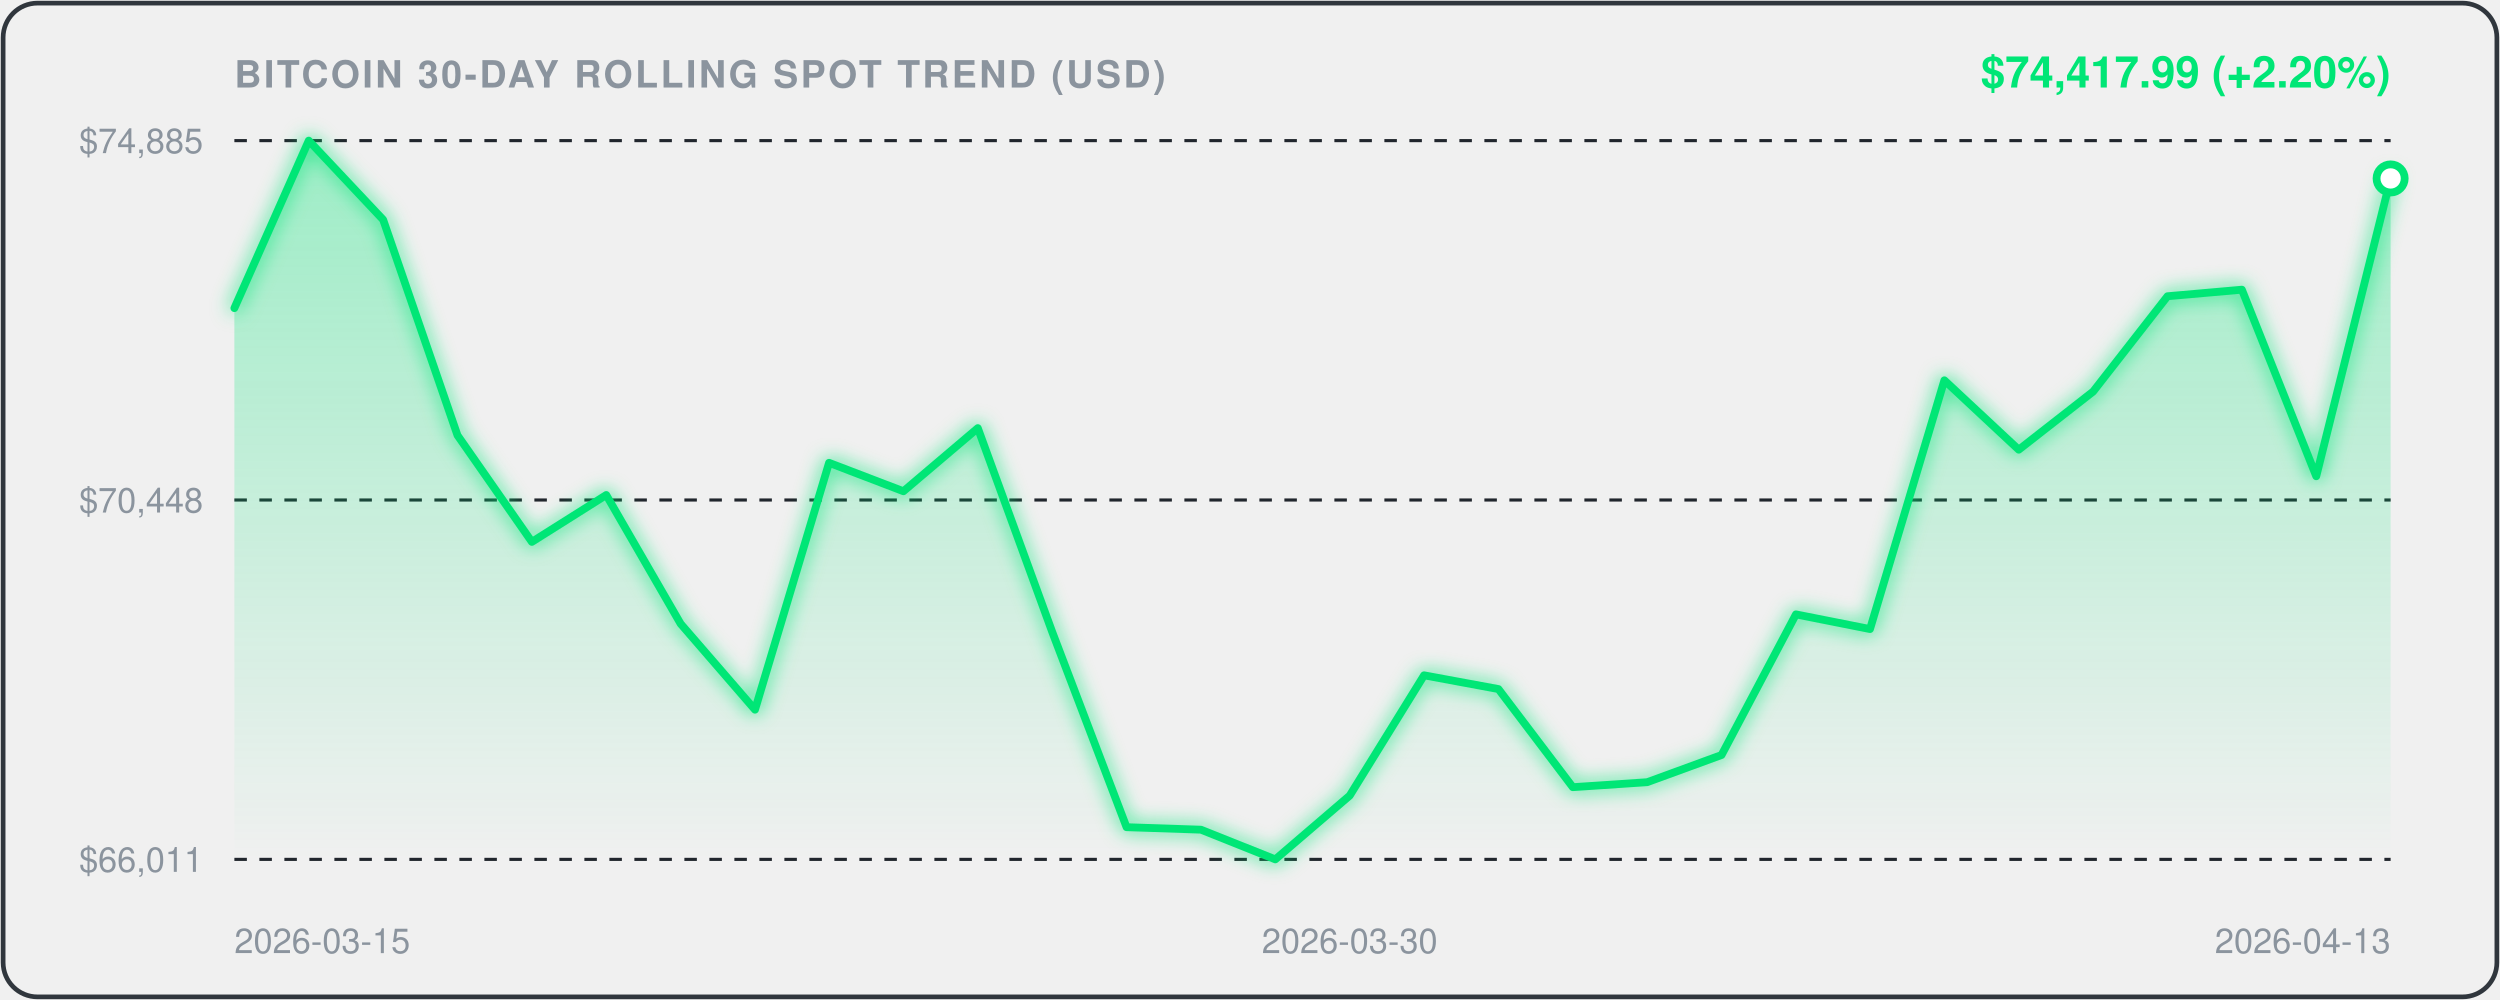
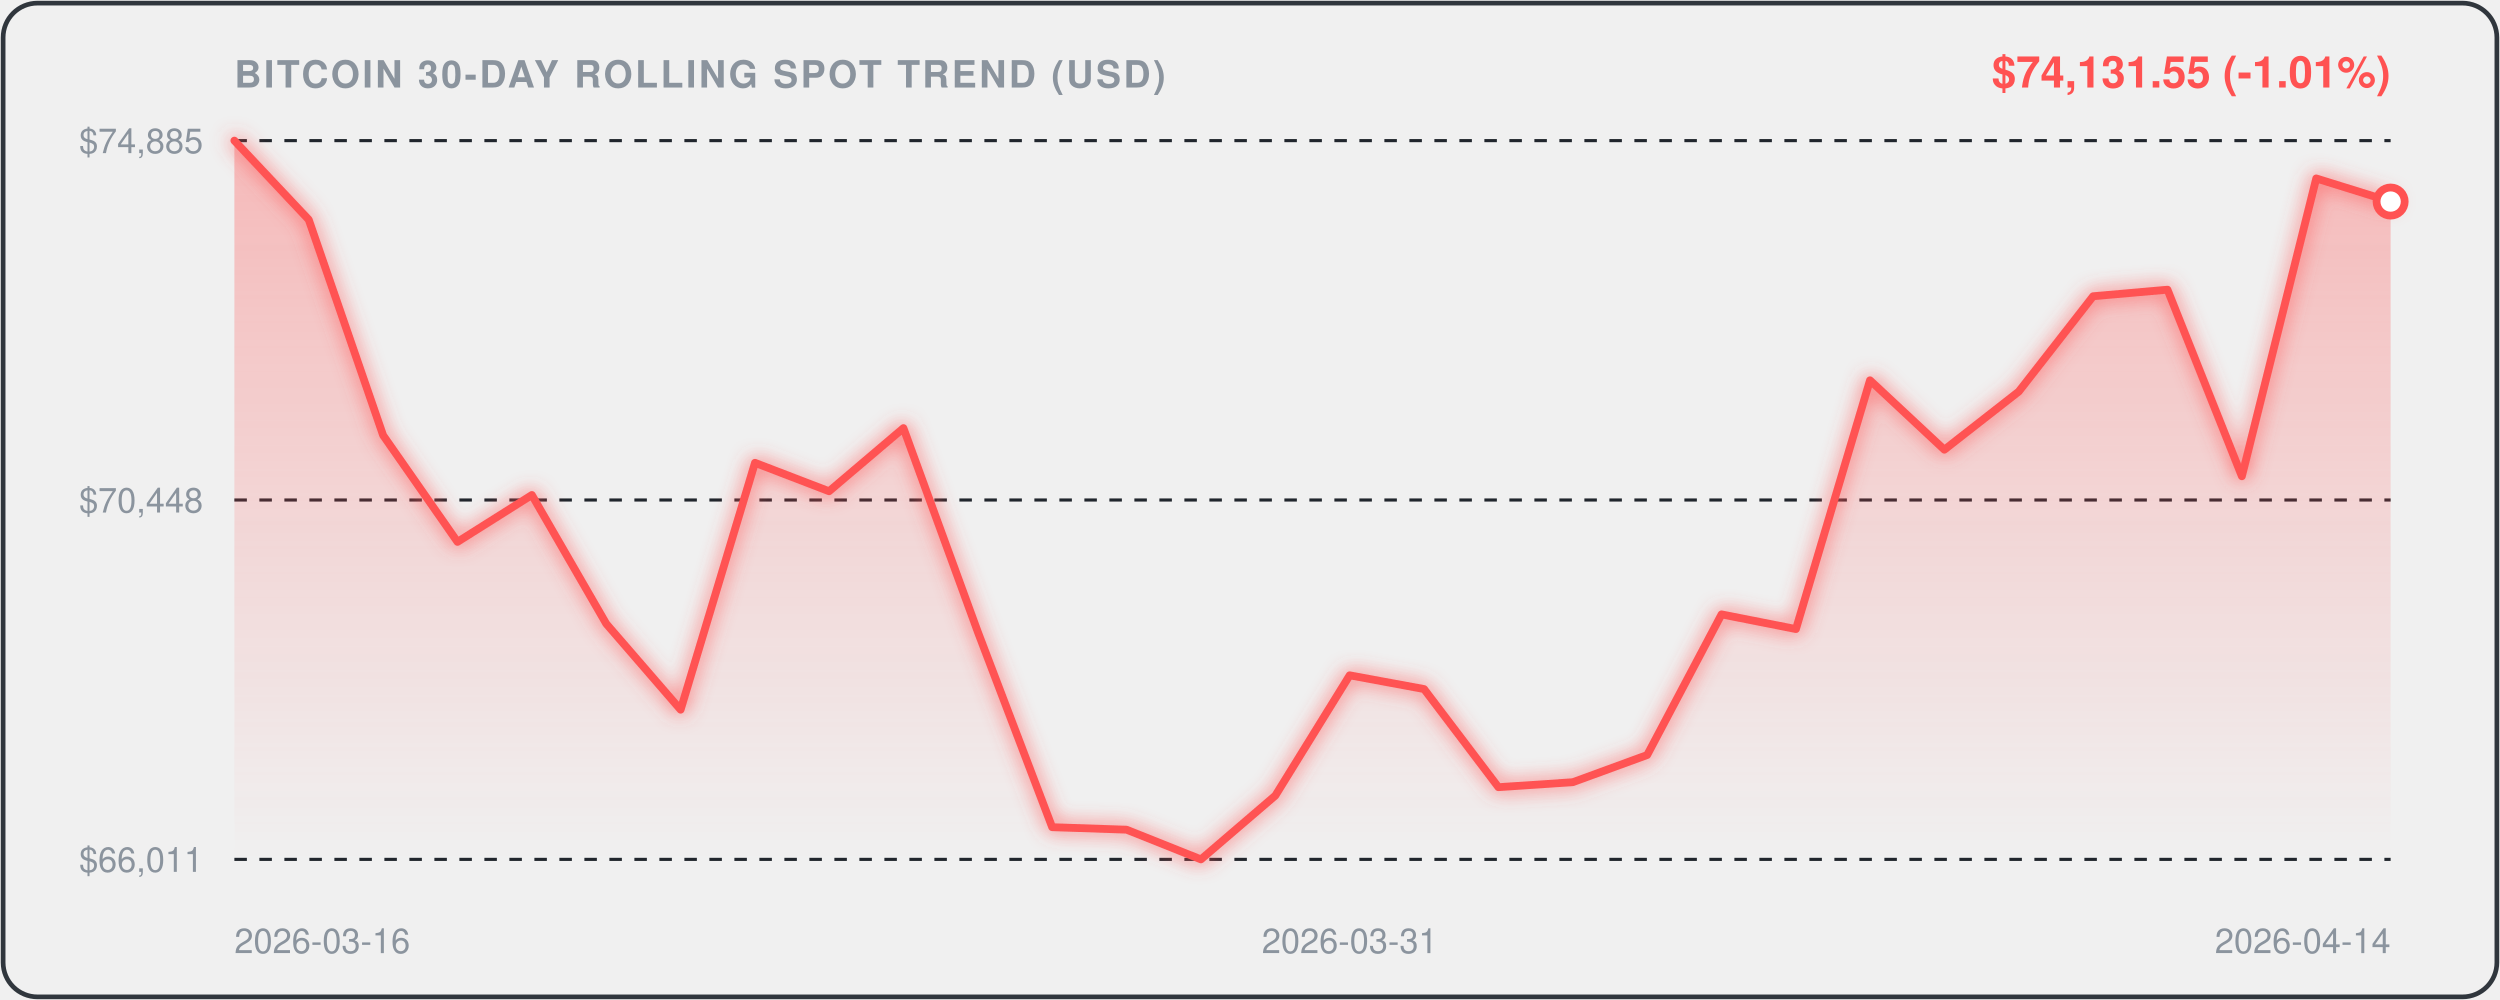
<svg xmlns="http://www.w3.org/2000/svg" viewBox="0 0 800 320" width="100%" height="100%" style="background:#0d1117;border-radius:12px;font-family:-apple-system,BlinkMacSystemFont,'Segoe UI',Helvetica,Arial,sans-serif;">
  <defs>
    <linearGradient id="areaGrad" x1="0" y1="0" x2="0" y2="1">
-       <stop offset="0%" stop-color="rgba(0, 230, 118, 0.35)" />
-       <stop offset="100%" stop-color="rgba(0, 230, 118, 0.0)" />
+       <stop offset="0%" stop-color="rgba(255, 82, 82, 0.35)" />
+       <stop offset="100%" stop-color="rgba(255, 82, 82, 0.0)" />
    </linearGradient>
    <filter id="glow" x="-20%" y="-20%" width="140%" height="140%">
      <feGaussianBlur stdDeviation="3" result="blur" />
      <feComposite in="SourceGraphic" in2="blur" operator="over" />
    </filter>
  </defs>
  <rect x="1" y="1" width="798" height="318" rx="11" fill="none" stroke="#30363d" stroke-width="1.5" />
  <text x="75" y="28" fill="#8b949e" font-size="12" font-weight="600" letter-spacing="0.8">BITCOIN 30-DAY ROLLING SPOT TREND (USD)</text>
-   <text x="765" y="28" text-anchor="end" fill="#00E676" font-size="14" font-weight="700">$74,417.99 (+2.20%)</text>
+   <text x="765" y="28" text-anchor="end" fill="#FF5252" font-size="14" font-weight="700">$74,131.55 (-1.01%)</text>
  <line x1="75" y1="45" x2="765" y2="45" stroke="#21262d" stroke-width="1" stroke-dasharray="4,4" />
  <text x="65" y="49" text-anchor="end" fill="#8b949e" font-size="11">$74,885</text>
  <line x1="75" y1="160.0" x2="765" y2="160.0" stroke="#21262d" stroke-width="1" stroke-dasharray="4,4" />
  <text x="65" y="164.0" text-anchor="end" fill="#8b949e" font-size="11">$70,448</text>
  <line x1="75" y1="275" x2="765" y2="275" stroke="#21262d" stroke-width="1" stroke-dasharray="4,4" />
  <text x="65" y="279" text-anchor="end" fill="#8b949e" font-size="11">$66,011</text>
-   <path d="M 75.0,98.6 L 98.8,45.0 L 122.6,70.3 L 146.4,139.3 L 170.2,173.4 L 194.0,158.4 L 217.8,199.6 L 241.6,227.1 L 265.3,148.1 L 289.1,157.2 L 312.9,137.0 L 336.7,202.2 L 360.5,264.7 L 384.3,265.5 L 408.1,275.0 L 431.9,254.6 L 455.7,216.1 L 479.5,220.5 L 503.3,251.9 L 527.1,250.3 L 550.9,241.6 L 574.7,196.6 L 598.4,201.3 L 622.2,121.7 L 646.0,143.9 L 669.8,125.3 L 693.6,94.8 L 717.4,92.7 L 741.2,152.4 L 765.0,57.1 L 765.0,275.0 L 75.0,275.0 Z" fill="url(#areaGrad)" />
-   <path d="M 75.0,98.6 L 98.8,45.0 L 122.6,70.3 L 146.4,139.3 L 170.2,173.4 L 194.0,158.4 L 217.8,199.6 L 241.6,227.1 L 265.3,148.1 L 289.1,157.2 L 312.9,137.0 L 336.7,202.2 L 360.5,264.7 L 384.3,265.5 L 408.1,275.0 L 431.9,254.6 L 455.7,216.1 L 479.5,220.5 L 503.3,251.9 L 527.1,250.3 L 550.9,241.6 L 574.7,196.6 L 598.4,201.3 L 622.2,121.7 L 646.0,143.9 L 669.8,125.3 L 693.6,94.8 L 717.4,92.7 L 741.2,152.4 L 765.0,57.1" fill="none" stroke="#00E676" stroke-width="2.5" stroke-linecap="round" stroke-linejoin="round" filter="url(#glow)" />
-   <circle cx="765.0" cy="57.1" r="4.5" fill="#ffffff" stroke="#00E676" stroke-width="2.5" />
-   <text x="75.0" y="305" fill="#8b949e" font-size="11" text-anchor="start">2026-03-15</text>
-   <text x="431.9" y="305" fill="#8b949e" font-size="11" text-anchor="middle">2026-03-30</text>
-   <text x="765.0" y="305" fill="#8b949e" font-size="11" text-anchor="end">2026-04-13</text>
+   <path d="M 75.0,45.0 L 98.8,70.3 L 122.6,139.3 L 146.4,173.4 L 170.2,158.4 L 194.0,199.6 L 217.8,227.1 L 241.6,148.1 L 265.3,157.2 L 289.1,137.0 L 312.9,202.2 L 336.7,264.7 L 360.5,265.5 L 384.3,275.0 L 408.1,254.6 L 431.9,216.1 L 455.7,220.5 L 479.5,251.9 L 503.3,250.3 L 527.1,241.6 L 550.9,196.6 L 574.7,201.3 L 598.4,121.7 L 622.2,143.9 L 646.0,125.3 L 669.8,94.8 L 693.6,92.7 L 717.4,152.4 L 741.2,57.1 L 765.0,64.5 L 765.0,275.0 L 75.0,275.0 Z" fill="url(#areaGrad)" />
+   <path d="M 75.0,45.0 L 98.8,70.3 L 122.6,139.3 L 146.4,173.4 L 170.2,158.4 L 194.0,199.6 L 217.8,227.1 L 241.6,148.1 L 265.3,157.2 L 289.1,137.0 L 312.9,202.2 L 336.7,264.7 L 360.5,265.5 L 384.3,275.0 L 408.1,254.6 L 431.9,216.1 L 455.7,220.5 L 479.5,251.9 L 503.3,250.3 L 527.1,241.6 L 550.9,196.6 L 574.7,201.3 L 598.4,121.7 L 622.2,143.9 L 646.0,125.3 L 669.8,94.8 L 693.6,92.7 L 717.4,152.4 L 741.2,57.1 L 765.0,64.5" fill="none" stroke="#FF5252" stroke-width="2.5" stroke-linecap="round" stroke-linejoin="round" filter="url(#glow)" />
+   <circle cx="765.0" cy="64.5" r="4.5" fill="#ffffff" stroke="#FF5252" stroke-width="2.5" />
+   <text x="75.0" y="305" fill="#8b949e" font-size="11" text-anchor="start">2026-03-16</text>
+   <text x="431.9" y="305" fill="#8b949e" font-size="11" text-anchor="middle">2026-03-31</text>
+   <text x="765.0" y="305" fill="#8b949e" font-size="11" text-anchor="end">2026-04-14</text>
</svg>
